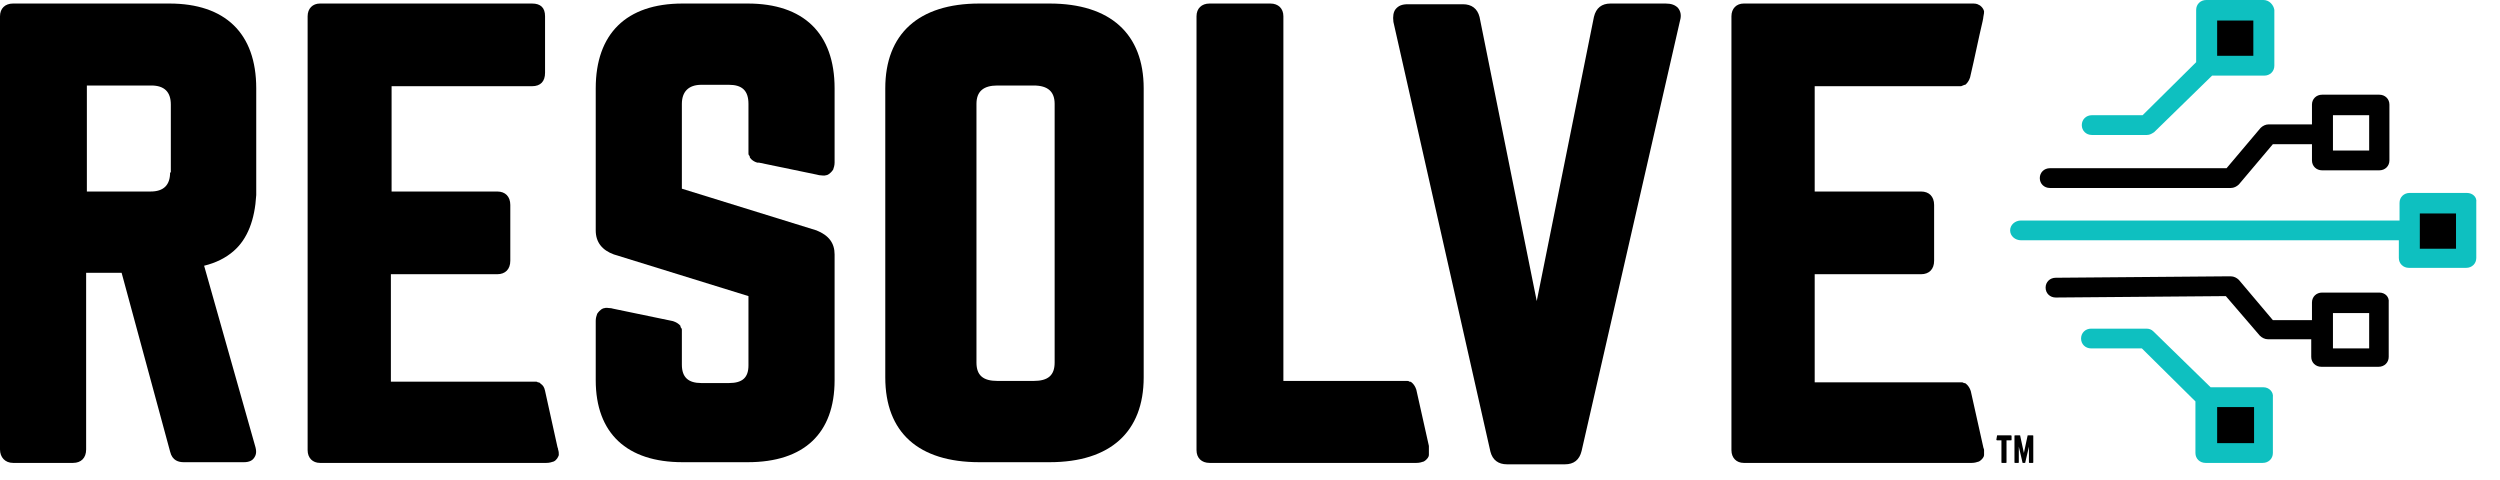
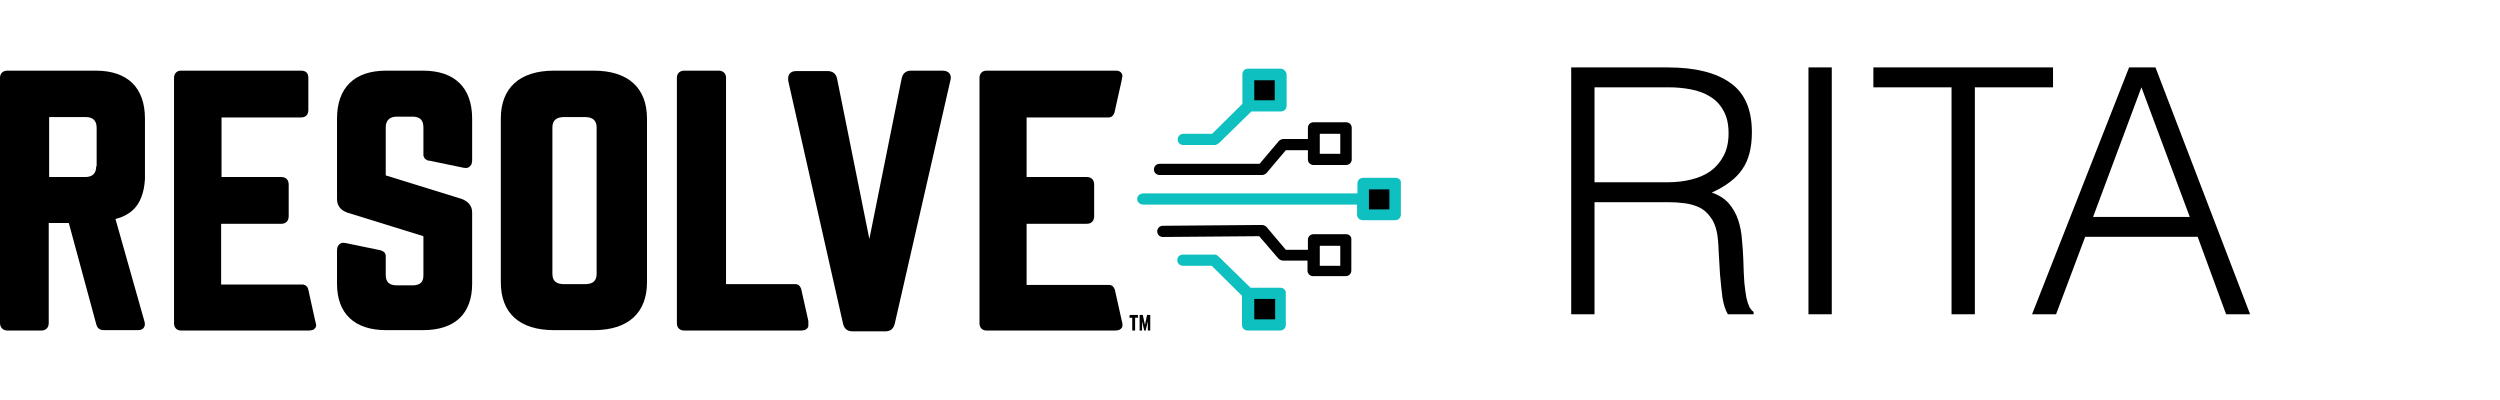
- <svg xmlns="http://www.w3.org/2000/svg" width="99" height="19" viewBox="0 0 99 19" fill="none">
-   <path d="M94.22 3.75H91.955C91.726 3.75 91.554 3.918 91.554 4.142V4.926C91.525 4.926 91.525 4.926 91.525 4.926H89.834C89.72 4.926 89.605 4.982 89.519 5.066L88.172 6.661H81.178C80.948 6.661 80.776 6.829 80.776 7.053C80.776 7.276 80.948 7.444 81.178 7.444H88.344C88.458 7.444 88.573 7.388 88.659 7.304L90.006 5.709H91.525C91.554 5.709 91.554 5.709 91.554 5.709V6.353C91.554 6.577 91.726 6.745 91.955 6.745H94.22C94.449 6.745 94.621 6.577 94.621 6.353V4.142C94.621 3.918 94.449 3.75 94.22 3.75ZM93.819 5.961H92.385V4.562H93.819V5.961Z" fill="black" />
-   <path d="M94.22 11.586H91.955C91.726 11.586 91.554 11.754 91.554 11.978V12.678C91.525 12.678 91.525 12.678 91.525 12.678H90.006L88.659 11.083C88.573 10.999 88.458 10.943 88.344 10.943H88.114L81.407 10.999C81.178 10.999 81.006 11.167 81.006 11.39C81.006 11.614 81.178 11.782 81.407 11.782L88.143 11.726L89.49 13.293C89.576 13.377 89.691 13.434 89.806 13.434H91.497C91.525 13.434 91.525 13.434 91.525 13.434V14.133C91.525 14.357 91.697 14.525 91.927 14.525H94.191C94.421 14.525 94.593 14.357 94.593 14.133V11.978C94.621 11.754 94.449 11.586 94.22 11.586ZM93.819 13.797H92.385V12.398H93.819V13.797Z" fill="black" />
-   <path d="M97.688 8.032H95.424V10.243H97.688V8.032Z" fill="black" />
-   <path d="M97.688 7.64H95.424C95.195 7.64 95.022 7.808 95.022 8.032V8.732H80.031C79.802 8.732 79.601 8.9 79.601 9.124C79.601 9.347 79.802 9.515 80.031 9.515H94.994V10.215C94.994 10.439 95.166 10.607 95.395 10.607H97.66C97.889 10.607 98.061 10.439 98.061 10.215V8.004C98.09 7.808 97.918 7.64 97.688 7.64ZM97.258 9.851H95.825V8.452H97.258V9.851Z" fill="#0EC0C0" />
-   <path d="M89.634 15.728H87.369V17.939H89.634V15.728Z" fill="black" />
-   <path d="M89.634 15.336H87.541L85.277 13.126C85.191 13.042 85.105 13.014 84.99 13.014H82.811C82.582 13.014 82.41 13.182 82.41 13.405C82.41 13.629 82.582 13.797 82.811 13.797H84.818L86.939 15.896V17.939C86.939 18.163 87.111 18.331 87.34 18.331H89.605C89.834 18.331 90.006 18.163 90.006 17.939V15.728C90.035 15.532 89.863 15.336 89.634 15.336ZM87.799 17.547V16.12H89.261V17.547H87.799Z" fill="#0EC0C0" />
-   <path d="M89.634 0.42H87.369V2.631H89.634V0.42Z" fill="black" />
-   <path d="M89.634 0H87.369C87.14 0 86.968 0.168 86.968 0.392V2.463L84.847 4.562H82.84C82.611 4.562 82.439 4.73 82.439 4.954C82.439 5.177 82.611 5.345 82.84 5.345H85.019C85.133 5.345 85.219 5.289 85.305 5.233L87.598 2.995H89.662C89.892 2.995 90.064 2.827 90.064 2.603V0.392C90.035 0.196 89.863 0 89.634 0ZM89.232 2.211H87.799V0.812H89.232V2.211Z" fill="#0EC0C0" />
-   <path d="M41.563 0.14H38.783C36.375 0.14 35.057 1.343 35.057 3.498V14.945C35.057 17.128 36.375 18.303 38.783 18.303H41.563C43.971 18.303 45.29 17.1 45.29 14.945V3.498C45.29 1.343 43.971 0.14 41.563 0.14ZM41.764 14.357C41.764 14.861 41.506 15.085 40.933 15.085H39.499C38.926 15.085 38.668 14.861 38.668 14.357V4.114C38.668 3.61 38.955 3.386 39.499 3.386H40.933C41.506 3.386 41.764 3.638 41.764 4.114V14.357Z" fill="black" />
-   <path d="M65.957 0.14H63.778C63.434 0.14 63.205 0.308 63.119 0.672L60.855 11.922L58.59 0.672C58.504 0.336 58.275 0.168 57.931 0.168H55.752C55.523 0.168 55.38 0.224 55.265 0.364C55.179 0.476 55.15 0.644 55.179 0.868L59.02 17.883C59.106 18.219 59.335 18.387 59.679 18.387H61.972C62.316 18.387 62.546 18.219 62.632 17.855L66.53 0.812C66.587 0.616 66.559 0.448 66.444 0.308C66.329 0.196 66.186 0.14 65.957 0.14Z" fill="black" />
-   <path d="M10.147 7.724V7.64C10.147 7.584 10.147 7.5 10.147 7.444V3.498C10.147 1.315 8.915 0.14 6.707 0.14H0.516C0.201 0.14 0 0.336 0 0.644V17.799C0 18.107 0.201 18.331 0.516 18.331H2.895C3.21 18.331 3.411 18.135 3.411 17.799V10.803H4.816L6.736 17.883C6.822 18.247 7.08 18.303 7.281 18.303H9.66C9.889 18.303 10.004 18.219 10.061 18.135C10.118 18.051 10.176 17.939 10.118 17.715L8.083 10.523C8.542 10.411 8.943 10.215 9.259 9.935C9.803 9.459 10.09 8.704 10.147 7.724ZM6.736 6.829C6.736 7.332 6.478 7.584 5.962 7.584H3.44V3.386H5.991C6.507 3.386 6.765 3.638 6.765 4.142V6.829H6.736Z" fill="black" />
-   <path d="M56.584 17.659L56.096 15.476C56.096 15.448 56.039 15.252 55.896 15.141C55.867 15.113 55.838 15.113 55.81 15.113C55.781 15.085 55.752 15.085 55.724 15.085C55.724 15.085 55.695 15.085 55.609 15.085H50.822V0.644C50.822 0.336 50.621 0.14 50.306 0.14H47.898C47.583 0.14 47.382 0.336 47.382 0.644V17.827C47.382 18.135 47.583 18.331 47.898 18.331H56.096C56.211 18.331 56.297 18.303 56.383 18.275C56.526 18.191 56.584 18.079 56.584 18.023C56.584 17.967 56.584 17.911 56.584 17.799C56.584 17.743 56.584 17.687 56.584 17.659Z" fill="black" />
-   <path d="M22.1 17.799C22.1 17.743 22.072 17.715 22.072 17.687L21.584 15.476C21.556 15.336 21.498 15.252 21.412 15.197L21.384 15.169C21.355 15.141 21.326 15.141 21.298 15.141C21.269 15.113 21.24 15.113 21.212 15.113C21.212 15.113 21.183 15.113 21.097 15.113H15.479V10.859H19.692C20.008 10.859 20.208 10.663 20.208 10.327V8.116C20.208 7.78 20.008 7.584 19.692 7.584H15.507V3.414H21.068C21.412 3.414 21.584 3.218 21.584 2.883V0.644C21.584 0.308 21.412 0.14 21.068 0.14H12.67C12.383 0.14 12.182 0.336 12.182 0.644V17.827C12.182 18.135 12.383 18.331 12.67 18.331H21.642C21.756 18.331 21.842 18.303 21.928 18.275C22.043 18.219 22.1 18.107 22.129 18.023C22.129 17.939 22.129 17.883 22.1 17.799Z" fill="black" />
-   <path d="M29.61 0.14H27.03C24.795 0.14 23.591 1.343 23.591 3.498V9.124C23.591 9.599 23.849 9.907 24.307 10.075L29.639 11.726V14.469C29.639 14.945 29.41 15.169 28.865 15.169H27.776C27.26 15.169 27.002 14.945 27.002 14.441V13.154C27.002 13.098 27.002 13.07 27.002 13.07C27.002 13.042 27.002 13.014 26.973 12.986C26.973 12.986 26.945 12.958 26.945 12.902C26.83 12.762 26.629 12.706 26.601 12.706L24.307 12.23C24.279 12.23 24.221 12.202 24.164 12.202C24.078 12.202 24.021 12.174 23.935 12.202C23.877 12.202 23.763 12.258 23.648 12.426C23.619 12.51 23.591 12.594 23.591 12.706V15.057C23.591 17.156 24.823 18.303 27.03 18.303H29.61C31.846 18.303 33.05 17.156 33.05 15.057V10.075C33.05 9.627 32.821 9.319 32.334 9.124L27.002 7.472V4.114C27.002 3.638 27.26 3.358 27.776 3.358H28.865C29.381 3.358 29.639 3.582 29.639 4.114V5.989C29.639 6.045 29.639 6.073 29.639 6.073C29.639 6.101 29.639 6.129 29.668 6.157C29.668 6.157 29.696 6.185 29.696 6.241C29.811 6.409 30.04 6.465 30.04 6.437L32.334 6.913C32.362 6.913 32.419 6.941 32.477 6.941C32.563 6.941 32.62 6.969 32.706 6.941C32.763 6.941 32.878 6.885 32.993 6.717C33.021 6.633 33.05 6.549 33.05 6.437V3.498C33.05 1.315 31.817 0.14 29.61 0.14Z" fill="black" />
-   <path d="M78.569 0.448C78.54 0.308 78.397 0.196 78.368 0.196C78.282 0.14 78.197 0.14 78.082 0.14H69.052C68.766 0.14 68.565 0.336 68.565 0.644V17.827C68.565 18.135 68.766 18.331 69.052 18.331H78.082C78.197 18.331 78.282 18.303 78.368 18.275C78.512 18.191 78.569 18.079 78.569 18.023C78.569 17.967 78.569 17.911 78.569 17.827C78.569 17.771 78.54 17.743 78.54 17.715L78.053 15.532C78.053 15.504 77.996 15.309 77.853 15.197C77.824 15.169 77.795 15.169 77.766 15.169C77.738 15.141 77.709 15.141 77.68 15.141C77.68 15.141 77.652 15.141 77.566 15.141H71.862V10.859H76.075C76.391 10.859 76.591 10.663 76.591 10.327V8.116C76.591 7.78 76.391 7.584 76.075 7.584H71.862V3.414H77.423C77.48 3.414 77.508 3.414 77.566 3.414C77.623 3.414 77.623 3.414 77.652 3.414C77.68 3.414 77.709 3.386 77.738 3.386C77.738 3.386 77.766 3.358 77.824 3.358C77.967 3.246 78.025 3.051 78.025 3.023C78.197 2.295 78.34 1.567 78.512 0.84C78.512 0.812 78.54 0.728 78.54 0.672C78.569 0.532 78.569 0.504 78.569 0.448Z" fill="black" />
-   <path d="M79.085 17.24L79.056 17.407C79.056 17.407 79.056 17.436 79.085 17.436H79.257V18.303C79.257 18.331 79.257 18.331 79.286 18.331H79.429C79.458 18.331 79.458 18.331 79.458 18.303V17.436H79.63C79.658 17.436 79.658 17.436 79.658 17.407V17.268C79.658 17.268 79.658 17.24 79.63 17.24H79.085Z" fill="black" />
-   <path d="M80.318 17.24C80.289 17.24 80.289 17.24 80.289 17.268L80.146 17.939L80.002 17.268C80.002 17.24 80.002 17.24 79.974 17.24H79.802C79.773 17.24 79.773 17.24 79.773 17.268V18.303C79.773 18.331 79.773 18.331 79.802 18.331H79.916C79.945 18.331 79.945 18.331 79.945 18.303V17.687L80.088 18.303C80.088 18.331 80.088 18.331 80.117 18.331H80.174C80.203 18.331 80.203 18.331 80.203 18.303L80.346 17.687V18.303C80.346 18.331 80.346 18.331 80.375 18.331H80.49C80.518 18.331 80.518 18.331 80.518 18.303V17.268C80.518 17.24 80.518 17.24 80.49 17.24H80.318Z" fill="black" />
+ <svg xmlns="http://www.w3.org/2000/svg" width="175" height="28" viewBox="0 0 175 28" fill="none">
+   <path d="M94.22 8.557H91.955C91.726 8.557 91.554 8.725 91.554 8.948V9.732C91.525 9.732 91.525 9.732 91.525 9.732H89.834C89.72 9.732 89.605 9.788 89.519 9.872L88.172 11.467H81.178C80.948 11.467 80.776 11.635 80.776 11.859C80.776 12.083 80.948 12.251 81.178 12.251H88.344C88.458 12.251 88.573 12.195 88.659 12.111L90.006 10.516H91.525C91.554 10.516 91.554 10.516 91.554 10.516V11.159C91.554 11.383 91.726 11.551 91.955 11.551H94.22C94.449 11.551 94.621 11.383 94.621 11.159V8.948C94.621 8.725 94.449 8.557 94.22 8.557ZM93.819 10.768H92.385V9.368H93.819V10.768Z" fill="black" />
+   <path d="M94.22 16.393H91.955C91.726 16.393 91.554 16.561 91.554 16.785V17.484C91.525 17.484 91.525 17.484 91.525 17.484H90.006L88.659 15.889C88.573 15.805 88.458 15.749 88.344 15.749H88.114L81.407 15.805C81.178 15.805 81.006 15.973 81.006 16.197C81.006 16.421 81.178 16.589 81.407 16.589L88.143 16.533L89.49 18.1C89.576 18.184 89.691 18.24 89.806 18.24H91.497C91.525 18.24 91.525 18.24 91.525 18.24V18.94C91.525 19.163 91.697 19.331 91.927 19.331H94.191C94.421 19.331 94.593 19.163 94.593 18.94V16.785C94.621 16.561 94.449 16.393 94.22 16.393ZM93.819 18.604H92.385V17.204H93.819V18.604Z" fill="black" />
+   <path d="M97.688 12.839H95.424V15.05H97.688V12.839Z" fill="black" />
+   <path d="M97.688 12.447H95.424C95.195 12.447 95.022 12.615 95.022 12.839V13.538H80.031C79.802 13.538 79.601 13.706 79.601 13.93C79.601 14.154 79.802 14.322 80.031 14.322H94.994V15.021C94.994 15.245 95.166 15.413 95.395 15.413H97.66C97.889 15.413 98.061 15.245 98.061 15.021V12.811C98.09 12.615 97.918 12.447 97.688 12.447ZM97.258 14.658H95.825V13.258H97.258V14.658Z" fill="#0EC0C0" />
+   <path d="M89.634 20.535H87.369V22.746H89.634V20.535Z" fill="black" />
+   <path d="M89.634 20.143H87.541L85.277 17.932C85.191 17.848 85.105 17.82 84.99 17.82H82.811C82.582 17.82 82.41 17.988 82.41 18.212C82.41 18.436 82.582 18.604 82.811 18.604H84.818L86.939 20.703V22.746C86.939 22.97 87.111 23.137 87.34 23.137H89.605C89.834 23.137 90.006 22.97 90.006 22.746V20.535C90.035 20.339 89.863 20.143 89.634 20.143ZM87.799 22.354V20.927H89.261V22.354H87.799Z" fill="#0EC0C0" />
+   <path d="M89.634 5.226H87.369V7.437H89.634V5.226Z" fill="black" />
+   <path d="M89.634 4.806H87.369C87.14 4.806 86.968 4.974 86.968 5.198V7.269L84.847 9.368H82.84C82.611 9.368 82.439 9.536 82.439 9.76C82.439 9.984 82.611 10.152 82.84 10.152H85.019C85.133 10.152 85.219 10.096 85.305 10.04L87.598 7.801H89.662C89.892 7.801 90.064 7.633 90.064 7.409V5.198C90.035 5.002 89.863 4.806 89.634 4.806ZM89.232 7.017H87.799V5.618H89.232V7.017Z" fill="#0EC0C0" />
+   <path d="M41.563 4.946H38.783C36.375 4.946 35.057 6.15 35.057 8.305V19.751C35.057 21.934 36.375 23.11 38.783 23.11H41.563C43.971 23.11 45.29 21.906 45.29 19.751V8.305C45.29 6.15 43.971 4.946 41.563 4.946ZM41.764 19.163C41.764 19.667 41.506 19.891 40.933 19.891H39.499C38.926 19.891 38.668 19.667 38.668 19.163V8.92C38.668 8.417 38.955 8.193 39.499 8.193H40.933C41.506 8.193 41.764 8.445 41.764 8.92V19.163Z" fill="black" />
+   <path d="M65.957 4.946H63.778C63.434 4.946 63.205 5.114 63.119 5.478L60.855 16.729L58.59 5.478C58.504 5.142 58.275 4.974 57.931 4.974H55.752C55.523 4.974 55.38 5.03 55.265 5.17C55.179 5.282 55.15 5.45 55.179 5.674L59.02 22.69C59.106 23.026 59.335 23.194 59.679 23.194H61.972C62.316 23.194 62.546 23.026 62.632 22.662L66.53 5.618C66.587 5.422 66.559 5.254 66.444 5.114C66.329 5.002 66.186 4.946 65.957 4.946Z" fill="black" />
+   <path d="M10.147 12.531V12.447C10.147 12.391 10.147 12.307 10.147 12.251V8.305C10.147 6.122 8.915 4.946 6.707 4.946H0.516C0.201 4.946 0 5.142 0 5.45V22.606C0 22.914 0.201 23.137 0.516 23.137H2.895C3.21 23.137 3.411 22.942 3.411 22.606V15.609H4.816L6.736 22.69C6.822 23.054 7.08 23.11 7.281 23.11H9.66C9.889 23.11 10.004 23.026 10.061 22.942C10.118 22.858 10.176 22.746 10.118 22.522L8.083 15.329C8.542 15.217 8.943 15.021 9.259 14.742C9.803 14.266 10.09 13.51 10.147 12.531ZM6.736 11.635C6.736 12.139 6.478 12.391 5.962 12.391H3.44V8.193H5.991C6.507 8.193 6.765 8.445 6.765 8.948V11.635H6.736Z" fill="black" />
+   <path d="M56.584 22.466L56.096 20.283C56.096 20.255 56.039 20.059 55.896 19.947C55.867 19.919 55.838 19.919 55.81 19.919C55.781 19.891 55.752 19.891 55.724 19.891C55.724 19.891 55.695 19.891 55.609 19.891H50.822V5.45C50.822 5.142 50.621 4.946 50.306 4.946H47.898C47.583 4.946 47.382 5.142 47.382 5.45V22.634C47.382 22.942 47.583 23.137 47.898 23.137H56.096C56.211 23.137 56.297 23.11 56.383 23.082C56.526 22.998 56.584 22.886 56.584 22.83C56.584 22.774 56.584 22.718 56.584 22.606C56.584 22.55 56.584 22.494 56.584 22.466Z" fill="black" />
+   <path d="M22.1 22.606C22.1 22.55 22.072 22.522 22.072 22.494L21.584 20.283C21.556 20.143 21.498 20.059 21.412 20.003L21.384 19.975C21.355 19.947 21.326 19.947 21.298 19.947C21.269 19.919 21.24 19.919 21.212 19.919C21.212 19.919 21.183 19.919 21.097 19.919H15.479V15.665H19.692C20.008 15.665 20.208 15.469 20.208 15.133V12.922C20.208 12.587 20.008 12.391 19.692 12.391H15.507V8.221H21.068C21.412 8.221 21.584 8.025 21.584 7.689V5.45C21.584 5.114 21.412 4.946 21.068 4.946H12.67C12.383 4.946 12.182 5.142 12.182 5.45V22.634C12.182 22.942 12.383 23.137 12.67 23.137H21.642C21.756 23.137 21.842 23.11 21.928 23.082C22.043 23.026 22.1 22.914 22.129 22.83C22.129 22.746 22.129 22.69 22.1 22.606Z" fill="black" />
+   <path d="M29.61 4.946H27.03C24.795 4.946 23.591 6.15 23.591 8.305V13.93C23.591 14.406 23.849 14.714 24.307 14.882L29.639 16.533V19.275C29.639 19.751 29.41 19.975 28.865 19.975H27.776C27.26 19.975 27.002 19.751 27.002 19.247V17.96C27.002 17.904 27.002 17.876 27.002 17.876C27.002 17.848 27.002 17.82 26.973 17.792C26.973 17.792 26.945 17.764 26.945 17.708C26.83 17.568 26.629 17.512 26.601 17.512L24.307 17.037C24.279 17.037 24.221 17.009 24.164 17.009C24.078 17.009 24.021 16.98 23.935 17.009C23.877 17.009 23.763 17.064 23.648 17.232C23.619 17.316 23.591 17.4 23.591 17.512V19.863C23.591 21.962 24.823 23.11 27.03 23.11H29.61C31.846 23.11 33.05 21.962 33.05 19.863V14.882C33.05 14.434 32.821 14.126 32.334 13.93L27.002 12.279V8.92C27.002 8.445 27.26 8.165 27.776 8.165H28.865C29.381 8.165 29.639 8.389 29.639 8.92V10.796C29.639 10.851 29.639 10.88 29.639 10.88C29.639 10.908 29.639 10.935 29.668 10.963C29.668 10.963 29.696 10.992 29.696 11.047C29.811 11.215 30.04 11.271 30.04 11.243L32.334 11.719C32.362 11.719 32.419 11.747 32.477 11.747C32.563 11.747 32.62 11.775 32.706 11.747C32.763 11.747 32.878 11.691 32.993 11.523C33.021 11.439 33.05 11.355 33.05 11.243V8.305C33.05 6.122 31.817 4.946 29.61 4.946Z" fill="black" />
+   <path d="M78.569 5.254C78.54 5.114 78.397 5.002 78.368 5.002C78.282 4.946 78.197 4.946 78.082 4.946H69.052C68.766 4.946 68.565 5.142 68.565 5.45V22.634C68.565 22.942 68.766 23.137 69.052 23.137H78.082C78.197 23.137 78.282 23.11 78.368 23.082C78.512 22.998 78.569 22.886 78.569 22.83C78.569 22.774 78.569 22.718 78.569 22.634C78.569 22.578 78.54 22.55 78.54 22.522L78.053 20.339C78.053 20.311 77.996 20.115 77.853 20.003C77.824 19.975 77.795 19.975 77.766 19.975C77.738 19.947 77.709 19.947 77.68 19.947C77.68 19.947 77.652 19.947 77.566 19.947H71.862V15.665H76.075C76.391 15.665 76.591 15.469 76.591 15.133V12.922C76.591 12.587 76.391 12.391 76.075 12.391H71.862V8.221H77.423C77.48 8.221 77.508 8.221 77.566 8.221C77.623 8.221 77.623 8.221 77.652 8.221C77.68 8.221 77.709 8.193 77.738 8.193C77.738 8.193 77.766 8.165 77.824 8.165C77.967 8.053 78.025 7.857 78.025 7.829C78.197 7.101 78.34 6.374 78.512 5.646C78.512 5.618 78.54 5.534 78.54 5.478C78.569 5.338 78.569 5.31 78.569 5.254Z" fill="black" />
+   <path d="M79.085 22.046L79.056 22.214C79.056 22.214 79.056 22.242 79.085 22.242H79.257V23.11C79.257 23.138 79.257 23.138 79.286 23.138H79.429C79.458 23.138 79.458 23.138 79.458 23.11V22.242H79.63C79.658 22.242 79.658 22.242 79.658 22.214V22.074C79.658 22.074 79.658 22.046 79.63 22.046H79.085Z" fill="black" />
+   <path d="M80.318 22.046C80.289 22.046 80.289 22.046 80.289 22.074L80.146 22.746L80.002 22.074C80.002 22.046 80.002 22.046 79.974 22.046H79.802C79.773 22.046 79.773 22.046 79.773 22.074V23.11C79.773 23.138 79.773 23.138 79.802 23.138H79.916C79.945 23.138 79.945 23.138 79.945 23.11V22.494L80.088 23.11C80.088 23.138 80.088 23.138 80.117 23.138H80.174C80.203 23.138 80.203 23.138 80.203 23.11L80.346 22.494V23.11C80.346 23.138 80.346 23.138 80.375 23.138H80.49C80.518 23.138 80.518 23.138 80.518 23.11V22.074C80.518 22.046 80.518 22.046 80.49 22.046H80.318Z" fill="black" />
+   <path d="M116.704 12.76C117.312 12.76 117.872 12.696 118.384 12.568C118.912 12.44 119.368 12.24 119.752 11.968C120.136 11.68 120.44 11.32 120.664 10.888C120.888 10.456 121 9.936 121 9.328C121 8.688 120.88 8.16 120.64 7.744C120.416 7.328 120.104 7 119.704 6.76C119.32 6.52 118.872 6.352 118.36 6.256C117.864 6.16 117.344 6.112 116.8 6.112H111.616V12.76H116.704ZM111.616 14.152V22H109.984V4.72H116.752C118.656 4.72 120.112 5.08 121.12 5.8C122.128 6.504 122.632 7.656 122.632 9.256C122.632 10.344 122.408 11.208 121.96 11.848C121.528 12.488 120.816 13.032 119.824 13.48C120.336 13.656 120.736 13.912 121.024 14.248C121.312 14.584 121.528 14.968 121.672 15.4C121.816 15.832 121.904 16.288 121.936 16.768C121.984 17.248 122.016 17.712 122.032 18.16C122.048 18.816 122.072 19.36 122.104 19.792C122.152 20.224 122.2 20.576 122.248 20.848C122.312 21.12 122.384 21.336 122.464 21.496C122.544 21.64 122.64 21.752 122.752 21.832V22H120.952C120.776 21.712 120.648 21.312 120.568 20.8C120.504 20.288 120.448 19.752 120.4 19.192C120.368 18.632 120.336 18.088 120.304 17.56C120.288 17.032 120.248 16.6 120.184 16.264C120.088 15.8 119.928 15.432 119.704 15.16C119.496 14.872 119.24 14.656 118.936 14.512C118.632 14.368 118.288 14.272 117.904 14.224C117.536 14.176 117.152 14.152 116.752 14.152H111.616ZM126.592 22V4.72H128.224V22H126.592ZM131.136 4.72H143.712V6.112H138.24V22H136.608V6.112H131.136V4.72ZM142.244 22L149.036 4.72H150.884L157.508 22H155.828L153.836 16.576H145.964L143.924 22H142.244ZM146.516 15.184H153.284L149.9 6.112L146.516 15.184Z" fill="black" />
</svg>
